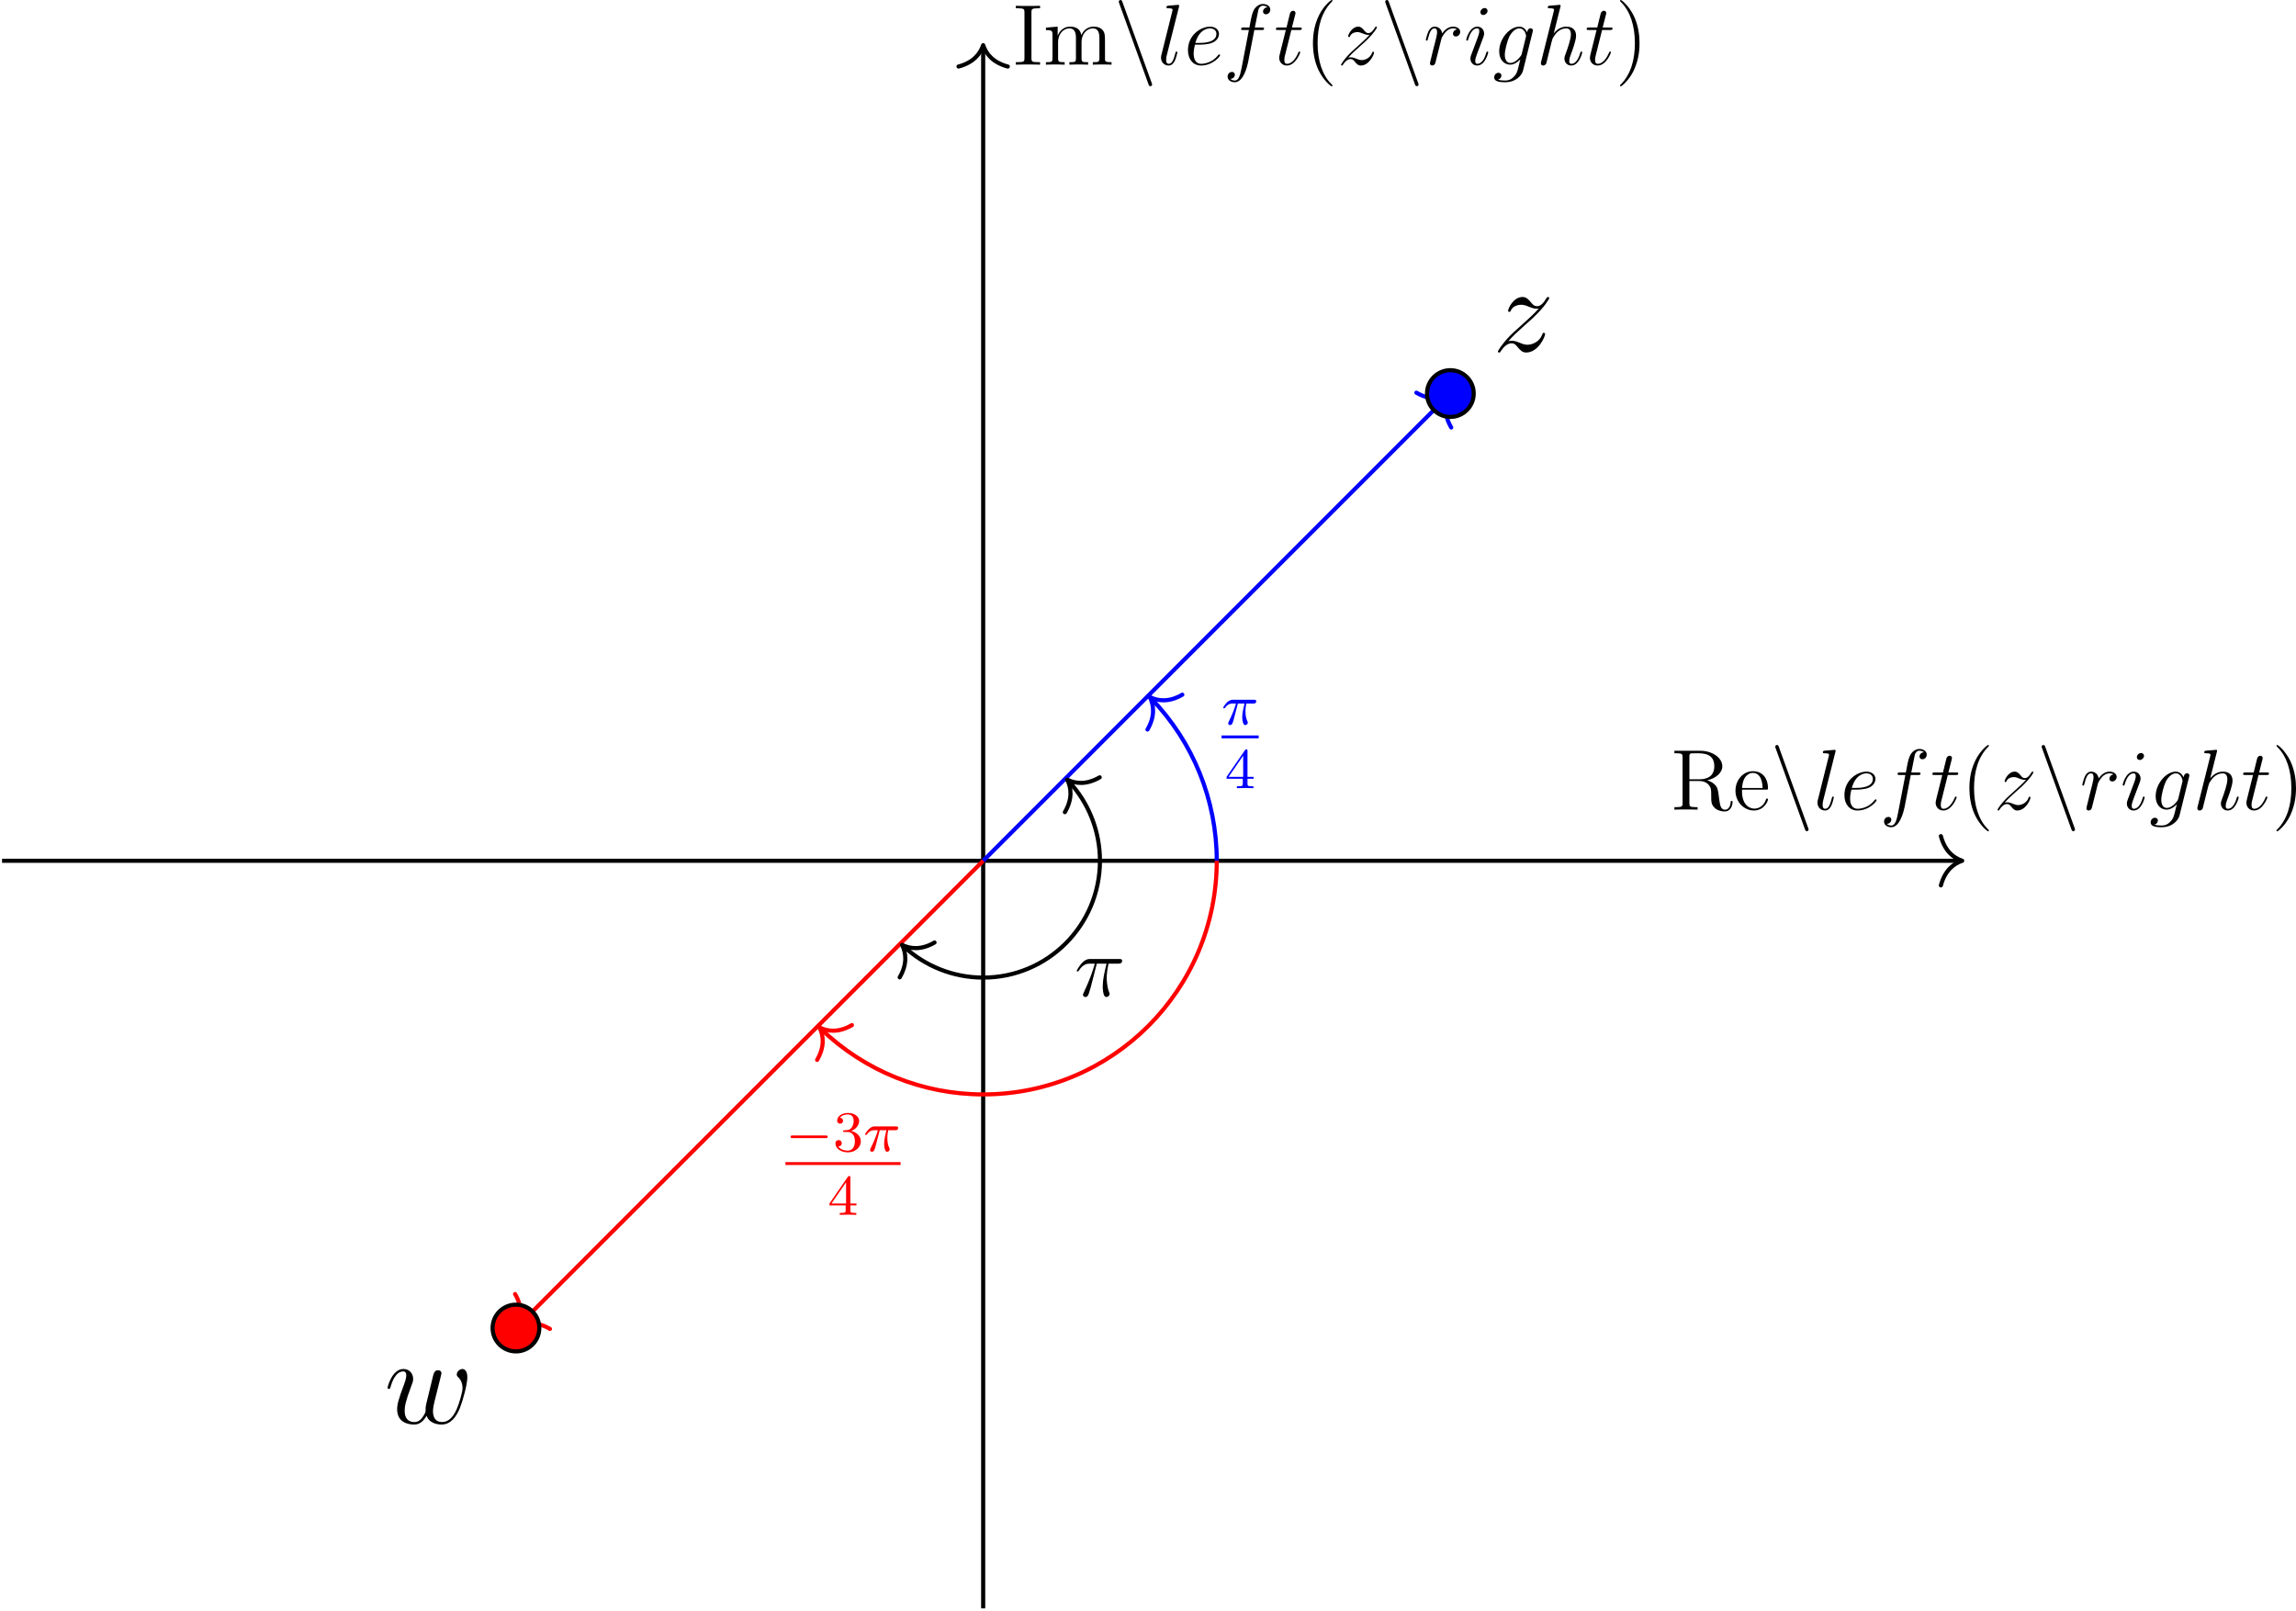
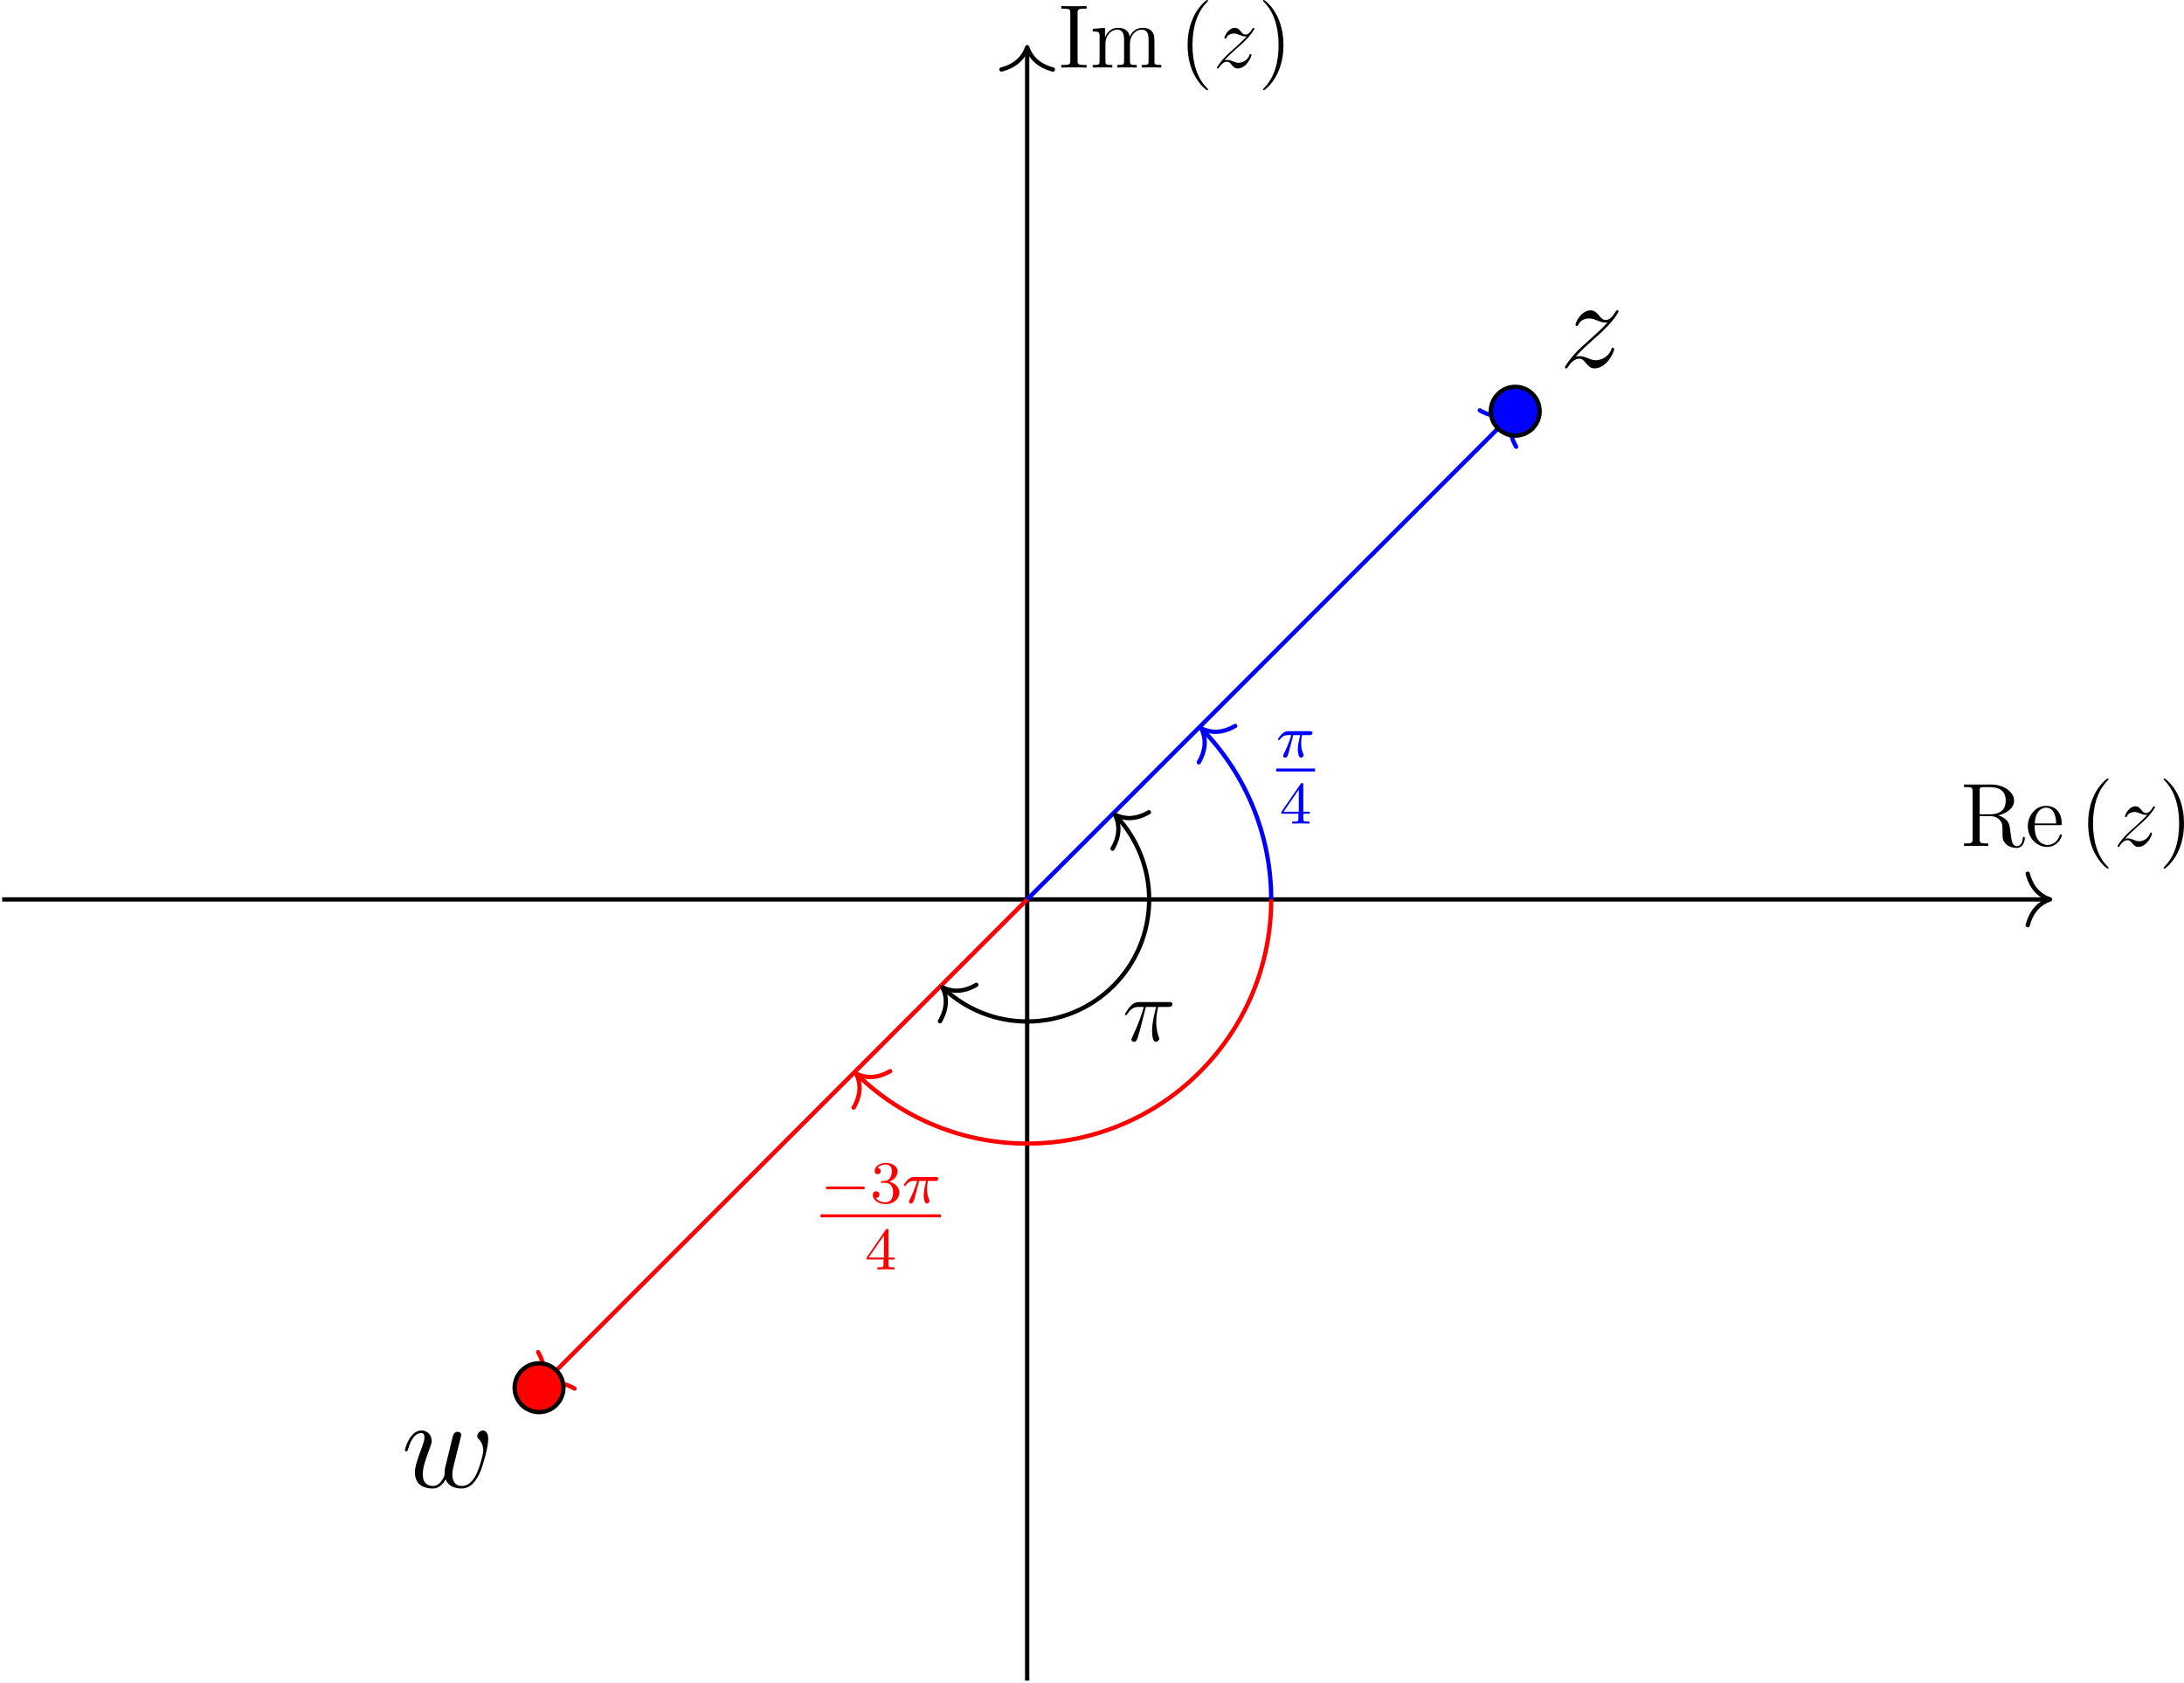
- <svg xmlns="http://www.w3.org/2000/svg" xmlns:xlink="http://www.w3.org/1999/xlink" version="1.1" width="312.048pt" height="218.855pt" viewBox="-0 117.544 312.048 218.855">
+ <svg xmlns="http://www.w3.org/2000/svg" xmlns:xlink="http://www.w3.org/1999/xlink" version="1.1" width="284.116pt" height="218.853pt" viewBox="5.042 561.778 284.116 218.853">
  <defs>
-     <path id="g11-0" d="M5.866-1.993C5.866-2.176 5.691-2.176 5.579-2.176H.996C.885-2.176 .709-2.176 .709-1.993S.885-1.809 .996-1.809H5.579C5.691-1.809 5.866-1.809 5.866-1.993Z" />
-     <path id="g17-51" d="M3.873-1.363C3.873-2.024 3.347-2.63 2.534-2.805C3.164-3.029 3.634-3.571 3.634-4.208S2.917-5.3 2.088-5.3C1.235-5.3 .59-4.838 .59-4.232C.59-3.937 .789-3.81 .996-3.81C1.243-3.81 1.403-3.985 1.403-4.216C1.403-4.511 1.148-4.623 .972-4.631C1.307-5.069 1.921-5.093 2.064-5.093C2.271-5.093 2.877-5.029 2.877-4.208C2.877-3.65 2.646-3.316 2.534-3.188C2.295-2.941 2.112-2.925 1.626-2.893C1.474-2.885 1.411-2.877 1.411-2.774C1.411-2.662 1.482-2.662 1.618-2.662H2.016C2.646-2.662 3.045-2.2 3.045-1.363C3.045-.367 2.479-.072 2.056-.072C1.618-.072 1.02-.231 .741-.654C1.028-.654 1.227-.837 1.227-1.1C1.227-1.355 1.044-1.538 .789-1.538C.574-1.538 .351-1.403 .351-1.084C.351-.327 1.164 .167 2.072 .167C3.132 .167 3.873-.566 3.873-1.363Z" />
-     <path id="g17-52" d="M3.985-1.307V-1.57H3.14V-5.157C3.14-5.316 3.14-5.38 2.973-5.38C2.869-5.38 2.861-5.372 2.782-5.26L.239-1.57V-1.307H2.487V-.646C2.487-.351 2.463-.263 1.849-.263H1.666V0L2.813-.024L3.961 0V-.263H3.778C3.164-.263 3.14-.351 3.14-.646V-1.307H3.985ZM2.542-1.57H.518L2.542-4.511V-1.57Z" />
-     <path id="g14-25" d="M4.814-3.212C4.814-3.435 4.615-3.435 4.479-3.435H1.602C1.435-3.435 1.132-3.435 .741-3.053C.454-2.766 .231-2.399 .231-2.343C.231-2.271 .287-2.248 .351-2.248C.43-2.248 .446-2.271 .494-2.335C.885-2.909 1.355-2.909 1.538-2.909H2C1.769-2.064 1.347-1.1 1.052-.518C.996-.399 .917-.239 .917-.167C.917 0 1.052 .08 1.18 .08C1.482 .08 1.562-.223 1.73-.877L2.264-2.909H3.18C3.013-2.184 2.869-1.594 2.869-1.004C2.869-.948 2.869-.606 2.957-.319C3.061 .016 3.14 .08 3.284 .08C3.459 .08 3.642-.072 3.642-.263C3.642-.319 3.634-.335 3.602-.406C3.435-.773 3.316-1.156 3.316-1.809C3.316-1.993 3.316-2.327 3.435-2.909H4.4C4.527-2.909 4.615-2.909 4.694-2.973C4.79-3.061 4.814-3.164 4.814-3.212Z" />
-     <path id="g15-25" d="M6.611-4.89C6.611-5.153 6.384-5.153 6.169-5.153H2.236C1.961-5.153 1.554-5.153 1.004-4.567C.693-4.22 .311-3.587 .311-3.515S.371-3.419 .442-3.419C.526-3.419 .538-3.455 .598-3.527C1.219-4.507 1.841-4.507 2.14-4.507H2.821C2.558-3.61 2.26-2.57 1.279-.478C1.184-.287 1.184-.263 1.184-.191C1.184 .06 1.399 .12 1.506 .12C1.853 .12 1.949-.191 2.092-.693C2.283-1.303 2.283-1.327 2.403-1.805L3.096-4.507H4.447C4.125-3.168 3.921-2.295 3.921-1.339C3.921-1.172 3.921 .12 4.411 .12C4.663 .12 4.878-.108 4.878-.311C4.878-.371 4.878-.395 4.794-.574C4.471-1.399 4.471-2.427 4.471-2.511C4.471-2.582 4.471-3.431 4.722-4.507H6.061C6.217-4.507 6.611-4.507 6.611-4.89Z" />
-     <path id="g15-101" d="M4.997-1.303C4.997-1.375 4.926-1.435 4.878-1.435C4.842-1.435 4.83-1.423 4.722-1.315C3.957-.299 2.821-.12 2.367-.12C1.686-.12 1.327-.658 1.327-1.542C1.327-1.71 1.327-2.008 1.506-2.774H2.14C2.463-2.774 3.276-2.798 3.85-3.013C4.758-3.359 4.842-4.053 4.842-4.268C4.842-4.794 4.388-5.272 3.599-5.272C2.343-5.272 .538-4.136 .538-2.008C.538-.753 1.255 .12 2.343 .12C3.969 .12 4.997-1.148 4.997-1.303ZM4.483-4.268C4.483-3.013 2.57-3.013 2.068-3.013H1.566C2.08-4.854 3.216-5.033 3.599-5.033C4.125-5.033 4.483-4.722 4.483-4.268Z" />
-     <path id="g15-102" d="M6.528-7.639C6.528-8.141 6.025-8.416 5.499-8.416C4.985-8.416 4.483-8.034 4.244-7.568C4.029-7.149 3.909-6.719 3.634-5.153H2.833C2.606-5.153 2.487-5.153 2.487-4.937C2.487-4.806 2.558-4.806 2.798-4.806H3.563L2.582 .287C2.379 1.327 2.2 2.2 1.602 2.2C1.566 2.2 1.219 2.2 1.004 1.973C1.614 1.925 1.614 1.387 1.614 1.387C1.614 1.148 1.435 1.004 1.207 1.004C.968 1.004 .61 1.207 .61 1.662C.61 2.176 1.136 2.439 1.602 2.439C2.821 2.439 3.324 .251 3.455-.347L4.316-4.806H5.332C5.571-4.806 5.667-4.806 5.667-5.033C5.667-5.153 5.571-5.153 5.356-5.153H4.388L4.878-7.615C4.949-7.902 5.2-8.177 5.511-8.177C5.762-8.177 6.013-8.07 6.133-7.962C5.667-7.914 5.523-7.568 5.523-7.364C5.523-7.125 5.703-6.982 5.93-6.982C6.169-6.982 6.528-7.185 6.528-7.639Z" />
-     <path id="g15-103" d="M4.041-1.518C3.993-1.327 3.969-1.279 3.814-1.1C3.324-.466 2.821-.239 2.451-.239C2.056-.239 1.686-.55 1.686-1.375C1.686-2.008 2.044-3.347 2.307-3.885C2.654-4.555 3.192-5.033 3.694-5.033C4.483-5.033 4.639-4.053 4.639-3.981L4.603-3.814L4.041-1.518ZM4.22 .801L5.547-4.555C5.583-4.698 5.583-4.746 5.583-4.746C5.583-4.914 5.452-5.045 5.272-5.045C4.985-5.045 4.818-4.806 4.782-4.483C4.627-4.83 4.292-5.272 3.694-5.272C2.391-5.272 .909-3.634 .909-1.853C.909-.61 1.662 0 2.427 0C3.061 0 3.622-.502 3.838-.741C3.634 .06 3.634 .084 3.575 .335C3.407 .992 3.335 1.291 2.905 1.71C2.415 2.2 1.961 2.2 1.698 2.2C1.339 2.2 1.04 2.176 .741 2.08C1.124 1.973 1.219 1.638 1.219 1.506C1.219 1.315 1.076 1.124 .813 1.124C.526 1.124 .215 1.363 .215 1.757C.215 2.248 .705 2.439 1.722 2.439C3.264 2.439 4.065 1.447 4.22 .801Z" />
-     <path id="g15-104" d="M6.396-1.71C6.396-1.769 6.348-1.817 6.276-1.817C6.169-1.817 6.157-1.781 6.097-1.578C5.822-.622 5.38-.12 4.902-.12C4.782-.12 4.591-.132 4.591-.514C4.591-.825 4.734-1.207 4.782-1.339C4.997-1.913 5.535-3.324 5.535-4.017C5.535-4.734 5.117-5.272 4.208-5.272C3.527-5.272 2.929-4.949 2.439-4.328L3.359-7.998C3.371-8.046 3.395-8.118 3.395-8.177C3.395-8.297 3.252-8.297 3.252-8.297S2.654-8.249 2.594-8.237C2.391-8.225 2.212-8.201 1.997-8.189C1.698-8.165 1.614-8.153 1.614-7.938C1.614-7.819 1.71-7.819 1.877-7.819C2.463-7.819 2.475-7.711 2.475-7.592C2.475-7.52 2.451-7.424 2.439-7.388L.705-.466C.658-.287 .658-.263 .658-.191C.658 .072 .861 .12 .98 .12C1.184 .12 1.339-.036 1.399-.167L1.937-2.331C1.997-2.594 2.068-2.845 2.128-3.108C2.26-3.61 2.26-3.622 2.487-3.969S3.252-5.033 4.172-5.033C4.651-5.033 4.818-4.674 4.818-4.196C4.818-3.527 4.352-2.224 4.089-1.506C3.981-1.219 3.921-1.064 3.921-.849C3.921-.311 4.292 .12 4.866 .12C5.978 .12 6.396-1.638 6.396-1.71Z" />
-     <path id="g15-105" d="M3.383-1.71C3.383-1.769 3.335-1.817 3.264-1.817C3.156-1.817 3.144-1.781 3.084-1.578C2.774-.49 2.283-.12 1.889-.12C1.745-.12 1.578-.155 1.578-.514C1.578-.837 1.722-1.196 1.853-1.554L2.69-3.778C2.726-3.873 2.809-4.089 2.809-4.316C2.809-4.818 2.451-5.272 1.865-5.272C.765-5.272 .323-3.539 .323-3.443C.323-3.395 .371-3.335 .454-3.335C.562-3.335 .574-3.383 .622-3.551C.909-4.555 1.363-5.033 1.829-5.033C1.937-5.033 2.14-5.021 2.14-4.639C2.14-4.328 1.985-3.933 1.889-3.67C1.459-2.558 1.459-2.534 1.052-1.447C.98-1.255 .909-1.064 .909-.849C.909-.311 1.279 .12 1.853 .12C2.953 .12 3.383-1.626 3.383-1.71ZM3.288-7.46C3.288-7.639 3.144-7.855 2.881-7.855C2.606-7.855 2.295-7.592 2.295-7.281C2.295-6.982 2.546-6.886 2.69-6.886C3.013-6.886 3.288-7.197 3.288-7.46Z" />
-     <path id="g15-108" d="M2.821-1.71C2.821-1.769 2.774-1.817 2.702-1.817C2.594-1.817 2.582-1.757 2.534-1.578C2.319-.753 2.104-.12 1.626-.12C1.267-.12 1.267-.502 1.267-.669C1.267-.717 1.267-.968 1.351-1.303L3.037-7.998C3.049-8.046 3.072-8.118 3.072-8.177C3.072-8.297 2.929-8.297 2.929-8.297L2.271-8.237C2.068-8.225 1.889-8.201 1.674-8.189C1.387-8.165 1.303-8.153 1.303-7.938C1.303-7.819 1.423-7.819 1.542-7.819C2.152-7.819 2.152-7.711 2.152-7.592C2.152-7.544 2.152-7.52 2.092-7.305L.61-1.375C.574-1.243 .55-1.148 .55-.956C.55-.359 .992 .12 1.602 .12C1.997 .12 2.26-.143 2.451-.514C2.654-.909 2.821-1.662 2.821-1.71Z" />
-     <path id="g15-114" d="M5.093-4.555C5.093-4.937 4.722-5.272 4.125-5.272C3.646-5.272 3.096-5.057 2.594-4.328C2.511-4.961 2.032-5.272 1.554-5.272C1.088-5.272 .849-4.914 .705-4.651C.502-4.22 .323-3.503 .323-3.443C.323-3.395 .371-3.335 .454-3.335C.55-3.335 .562-3.347 .634-3.622C.813-4.34 1.04-5.033 1.518-5.033C1.805-5.033 1.889-4.83 1.889-4.483C1.889-4.22 1.769-3.754 1.686-3.383L1.351-2.092L1.112-1.112C1.028-.801 .897-.239 .897-.179C.897-.012 1.028 .12 1.207 .12C1.339 .12 1.566 .036 1.638-.203C1.674-.299 2.116-2.104 2.188-2.379C2.248-2.642 2.319-2.893 2.379-3.156L2.511-3.67C2.546-3.778 2.869-4.364 3.168-4.627C3.312-4.758 3.622-5.033 4.113-5.033C4.304-5.033 4.495-4.997 4.651-4.89C4.28-4.818 4.089-4.555 4.089-4.292C4.089-4.005 4.316-3.909 4.483-3.909C4.818-3.909 5.093-4.196 5.093-4.555Z" />
-     <path id="g15-116" d="M3.634-1.71C3.634-1.781 3.587-1.817 3.515-1.817C3.515-1.817 3.443-1.817 3.419-1.769C3.419-1.769 3.395-1.745 3.312-1.554C3.061-.956 2.511-.12 1.817-.12C1.459-.12 1.435-.418 1.435-.681C1.435-.681 1.435-.921 1.47-1.064L2.403-4.806H3.503C3.73-4.806 3.85-4.806 3.85-5.021C3.85-5.153 3.778-5.153 3.539-5.153H2.487L2.929-6.898C2.977-7.066 2.977-7.089 2.977-7.173C2.977-7.364 2.821-7.472 2.666-7.472C2.57-7.472 2.295-7.436 2.2-7.054L1.733-5.153H.61C.371-5.153 .263-5.153 .263-4.926C.263-4.806 .347-4.806 .574-4.806H1.638L.849-1.65C.753-1.231 .717-1.112 .717-.956C.717-.395 1.112 .12 1.781 .12C2.989 .12 3.634-1.626 3.634-1.71Z" />
-     <path id="g15-119" d="M7.352-1.494C7.627-2.188 8.07-3.766 8.07-4.471C8.07-5.2 7.699-5.272 7.592-5.272C7.305-5.272 7.042-4.985 7.042-4.746C7.042-4.603 7.125-4.519 7.185-4.471C7.293-4.364 7.603-4.041 7.603-3.419C7.603-3.013 7.269-1.889 7.018-1.327C6.683-.598 6.241-.12 5.619-.12C4.949-.12 4.734-.622 4.734-1.172C4.734-1.518 4.842-1.937 4.89-2.14L5.392-4.148C5.452-4.388 5.559-4.806 5.559-4.854C5.559-5.033 5.416-5.153 5.236-5.153C4.89-5.153 4.806-4.854 4.734-4.567L4.065-1.817C4.017-1.614 4.017-1.482 4.017-1.219C4.017-.933 3.634-.478 3.622-.454C3.491-.323 3.3-.12 2.929-.12C1.985-.12 1.985-1.016 1.985-1.219C1.985-1.602 2.068-2.128 2.606-3.551C2.75-3.921 2.809-4.077 2.809-4.316C2.809-4.818 2.451-5.272 1.865-5.272C.765-5.272 .323-3.539 .323-3.443C.323-3.395 .371-3.335 .454-3.335C.562-3.335 .574-3.383 .622-3.551C.921-4.603 1.387-5.033 1.829-5.033C1.949-5.033 2.14-5.021 2.14-4.639C2.14-4.579 2.14-4.328 1.937-3.802C1.375-2.307 1.255-1.817 1.255-1.363C1.255-.108 2.283 .12 2.893 .12C3.096 .12 3.634 .12 4.113-.729C4.376-.012 5.117 .12 5.571 .12C6.48 .12 7.018-.669 7.352-1.494Z" />
-     <path id="g15-122" d="M5.093-1.674C5.093-1.722 5.081-1.793 4.961-1.793C4.866-1.793 4.854-1.745 4.818-1.626C4.555-.921 3.85-.634 3.383-.634C3.132-.634 2.893-.717 2.642-.825C2.164-1.016 2.032-1.016 1.877-1.016C1.757-1.016 1.626-1.016 1.518-.968C2.032-1.554 2.451-1.925 3.049-2.463C3.766-3.084 4.077-3.383 4.244-3.563C5.081-4.388 5.499-5.081 5.499-5.177S5.38-5.272 5.38-5.272C5.296-5.272 5.272-5.224 5.212-5.141C4.914-4.627 4.627-4.376 4.316-4.376C4.065-4.376 3.933-4.483 3.706-4.77C3.455-5.069 3.252-5.272 2.905-5.272C2.032-5.272 1.506-4.184 1.506-3.933C1.506-3.897 1.518-3.826 1.626-3.826C1.722-3.826 1.733-3.873 1.769-3.957C1.973-4.435 2.546-4.519 2.774-4.519C3.025-4.519 3.264-4.435 3.515-4.328C3.969-4.136 4.16-4.136 4.28-4.136C4.364-4.136 4.411-4.136 4.471-4.148C4.077-3.682 3.431-3.108 2.893-2.618C2.128-1.949 1.925-1.733 1.686-1.506C.956-.765 .514-.06 .514 .024C.514 .096 .574 .12 .646 .12S.729 .108 .813-.036C1.004-.335 1.387-.777 1.829-.777C2.08-.777 2.2-.693 2.439-.395C2.666-.132 2.869 .12 3.252 .12C4.423 .12 5.093-1.399 5.093-1.674Z" />
-     <path id="g12-110" d="M5.296 2.75C5.296 2.75 5.296 2.69 5.236 2.534L1.172-8.703C1.124-8.835 1.076-8.966 .909-8.966C.777-8.966 .669-8.859 .669-8.727C.669-8.727 .669-8.667 .729-8.512L4.794 2.726C4.842 2.857 4.89 2.989 5.057 2.989C5.189 2.989 5.296 2.881 5.296 2.75Z" />
-     <path id="g18-40" d="M3.885 2.905C3.885 2.869 3.885 2.845 3.682 2.642C2.487 1.435 1.817-.538 1.817-2.977C1.817-5.296 2.379-7.293 3.766-8.703C3.885-8.811 3.885-8.835 3.885-8.871C3.885-8.942 3.826-8.966 3.778-8.966C3.622-8.966 2.642-8.106 2.056-6.934C1.447-5.727 1.172-4.447 1.172-2.977C1.172-1.913 1.339-.49 1.961 .789C2.666 2.224 3.646 3.001 3.778 3.001C3.826 3.001 3.885 2.977 3.885 2.905Z" />
-     <path id="g18-41" d="M3.371-2.977C3.371-3.885 3.252-5.368 2.582-6.755C1.877-8.189 .897-8.966 .765-8.966C.717-8.966 .658-8.942 .658-8.871C.658-8.835 .658-8.811 .861-8.608C2.056-7.4 2.726-5.428 2.726-2.989C2.726-.669 2.164 1.327 .777 2.738C.658 2.845 .658 2.869 .658 2.905C.658 2.977 .717 3.001 .765 3.001C.921 3.001 1.901 2.14 2.487 .968C3.096-.251 3.371-1.542 3.371-2.977Z" />
-     <path id="g18-73" d="M3.79 0V-.347H3.527C2.63-.347 2.594-.466 2.594-.909V-7.257C2.594-7.699 2.63-7.819 3.527-7.819H3.79V-8.165C3.503-8.141 2.475-8.141 2.116-8.141S.717-8.141 .43-8.165V-7.819H.693C1.59-7.819 1.626-7.699 1.626-7.257V-.909C1.626-.466 1.59-.347 .693-.347H.43V0C.717-.024 1.745-.024 2.104-.024S3.503-.024 3.79 0Z" />
-     <path id="g18-82" d="M8.572-1.04C8.572-1.112 8.572-1.219 8.44-1.219C8.321-1.219 8.321-1.148 8.309-1.028C8.249-.311 7.902 .012 7.52 .012C6.97 .012 6.85-.55 6.755-1.184L6.635-2.08C6.551-2.678 6.504-3.061 6.145-3.431C6.013-3.563 5.703-3.885 5.045-4.065C6.229-4.34 7.149-5.093 7.149-6.013C7.149-7.173 5.798-8.165 4.077-8.165H.502V-7.819H.741C1.602-7.819 1.638-7.699 1.638-7.257V-.909C1.638-.466 1.602-.347 .741-.347H.502V0C.777-.024 1.757-.024 2.104-.024S3.443-.024 3.718 0V-.347H3.479C2.618-.347 2.582-.466 2.582-.909V-3.969H3.969C4.435-3.969 4.878-3.838 5.2-3.503C5.607-3.049 5.607-2.798 5.607-1.973C5.607-1.028 5.607-.717 6.133-.203C6.312-.024 6.814 .251 7.484 .251C8.416 .251 8.572-.789 8.572-1.04ZM6.037-6.013C6.037-4.973 5.475-4.208 3.921-4.208H2.582V-7.34C2.582-7.615 2.582-7.759 2.833-7.807C2.941-7.819 3.3-7.819 3.539-7.819C4.507-7.819 6.037-7.819 6.037-6.013Z" />
-     <path id="g18-101" d="M4.866-1.423C4.866-1.494 4.806-1.542 4.734-1.542C4.639-1.542 4.615-1.482 4.591-1.423C4.28-.418 3.479-.143 2.977-.143S1.267-.478 1.267-2.546V-2.774H4.579C4.842-2.774 4.866-2.774 4.866-3.001C4.866-4.208 4.22-5.332 2.774-5.332C1.411-5.332 .359-4.101 .359-2.618C.359-1.04 1.578 .12 2.905 .12C4.328 .12 4.866-1.172 4.866-1.423ZM4.125-3.001H1.279C1.375-4.878 2.427-5.093 2.762-5.093C4.041-5.093 4.113-3.407 4.125-3.001Z" />
-     <path id="g18-109" d="M9.48 0V-.347C8.883-.347 8.584-.347 8.572-.705V-2.905C8.572-4.017 8.572-4.352 8.297-4.734C7.95-5.2 7.388-5.272 6.982-5.272C5.99-5.272 5.487-4.555 5.296-4.089C5.129-5.009 4.483-5.272 3.73-5.272C2.57-5.272 2.116-4.28 2.02-4.041H2.008V-5.272L.383-5.141V-4.794C1.196-4.794 1.291-4.71 1.291-4.125V-.885C1.291-.347 1.16-.347 .383-.347V0C.693-.024 1.339-.024 1.674-.024C2.02-.024 2.666-.024 2.977 0V-.347C2.212-.347 2.068-.347 2.068-.885V-3.108C2.068-4.364 2.893-5.033 3.634-5.033S4.543-4.423 4.543-3.694V-.885C4.543-.347 4.411-.347 3.634-.347V0C3.945-.024 4.591-.024 4.926-.024C5.272-.024 5.918-.024 6.229 0V-.347C5.464-.347 5.32-.347 5.32-.885V-3.108C5.32-4.364 6.145-5.033 6.886-5.033S7.795-4.423 7.795-3.694V-.885C7.795-.347 7.663-.347 6.886-.347V0C7.197-.024 7.843-.024 8.177-.024C8.524-.024 9.17-.024 9.48 0Z" />
+     <path id="g26-0" d="M5.866-1.993C5.866-2.176 5.691-2.176 5.579-2.176H.996C.885-2.176 .709-2.176 .709-1.993S.885-1.809 .996-1.809H5.579C5.691-1.809 5.866-1.809 5.866-1.993Z" />
+     <path id="g32-51" d="M3.873-1.363C3.873-2.024 3.347-2.63 2.534-2.805C3.164-3.029 3.634-3.571 3.634-4.208S2.917-5.3 2.088-5.3C1.235-5.3 .59-4.838 .59-4.232C.59-3.937 .789-3.81 .996-3.81C1.243-3.81 1.403-3.985 1.403-4.216C1.403-4.511 1.148-4.623 .972-4.631C1.307-5.069 1.921-5.093 2.064-5.093C2.271-5.093 2.877-5.029 2.877-4.208C2.877-3.65 2.646-3.316 2.534-3.188C2.295-2.941 2.112-2.925 1.626-2.893C1.474-2.885 1.411-2.877 1.411-2.774C1.411-2.662 1.482-2.662 1.618-2.662H2.016C2.646-2.662 3.045-2.2 3.045-1.363C3.045-.367 2.479-.072 2.056-.072C1.618-.072 1.02-.231 .741-.654C1.028-.654 1.227-.837 1.227-1.1C1.227-1.355 1.044-1.538 .789-1.538C.574-1.538 .351-1.403 .351-1.084C.351-.327 1.164 .167 2.072 .167C3.132 .167 3.873-.566 3.873-1.363Z" />
+     <path id="g32-52" d="M3.985-1.307V-1.57H3.14V-5.157C3.14-5.316 3.14-5.38 2.973-5.38C2.869-5.38 2.861-5.372 2.782-5.26L.239-1.57V-1.307H2.487V-.646C2.487-.351 2.463-.263 1.849-.263H1.666V0L2.813-.024L3.961 0V-.263H3.778C3.164-.263 3.14-.351 3.14-.646V-1.307H3.985ZM2.542-1.57H.518L2.542-4.511V-1.57Z" />
+     <path id="g29-25" d="M4.814-3.212C4.814-3.435 4.615-3.435 4.479-3.435H1.602C1.435-3.435 1.132-3.435 .741-3.053C.454-2.766 .231-2.399 .231-2.343C.231-2.271 .287-2.248 .351-2.248C.43-2.248 .446-2.271 .494-2.335C.885-2.909 1.355-2.909 1.538-2.909H2C1.769-2.064 1.347-1.1 1.052-.518C.996-.399 .917-.239 .917-.167C.917 0 1.052 .08 1.18 .08C1.482 .08 1.562-.223 1.73-.877L2.264-2.909H3.18C3.013-2.184 2.869-1.594 2.869-1.004C2.869-.948 2.869-.606 2.957-.319C3.061 .016 3.14 .08 3.284 .08C3.459 .08 3.642-.072 3.642-.263C3.642-.319 3.634-.335 3.602-.406C3.435-.773 3.316-1.156 3.316-1.809C3.316-1.993 3.316-2.327 3.435-2.909H4.4C4.527-2.909 4.615-2.909 4.694-2.973C4.79-3.061 4.814-3.164 4.814-3.212Z" />
+     <path id="g30-25" d="M6.611-4.89C6.611-5.153 6.384-5.153 6.169-5.153H2.236C1.961-5.153 1.554-5.153 1.004-4.567C.693-4.22 .311-3.587 .311-3.515S.371-3.419 .442-3.419C.526-3.419 .538-3.455 .598-3.527C1.219-4.507 1.841-4.507 2.14-4.507H2.821C2.558-3.61 2.26-2.57 1.279-.478C1.184-.287 1.184-.263 1.184-.191C1.184 .06 1.399 .12 1.506 .12C1.853 .12 1.949-.191 2.092-.693C2.283-1.303 2.283-1.327 2.403-1.805L3.096-4.507H4.447C4.125-3.168 3.921-2.295 3.921-1.339C3.921-1.172 3.921 .12 4.411 .12C4.663 .12 4.878-.108 4.878-.311C4.878-.371 4.878-.395 4.794-.574C4.471-1.399 4.471-2.427 4.471-2.511C4.471-2.582 4.471-3.431 4.722-4.507H6.061C6.217-4.507 6.611-4.507 6.611-4.89Z" />
+     <path id="g30-119" d="M7.352-1.494C7.627-2.188 8.07-3.766 8.07-4.471C8.07-5.2 7.699-5.272 7.592-5.272C7.305-5.272 7.042-4.985 7.042-4.746C7.042-4.603 7.125-4.519 7.185-4.471C7.293-4.364 7.603-4.041 7.603-3.419C7.603-3.013 7.269-1.889 7.018-1.327C6.683-.598 6.241-.12 5.619-.12C4.949-.12 4.734-.622 4.734-1.172C4.734-1.518 4.842-1.937 4.89-2.14L5.392-4.148C5.452-4.388 5.559-4.806 5.559-4.854C5.559-5.033 5.416-5.153 5.236-5.153C4.89-5.153 4.806-4.854 4.734-4.567L4.065-1.817C4.017-1.614 4.017-1.482 4.017-1.219C4.017-.933 3.634-.478 3.622-.454C3.491-.323 3.3-.12 2.929-.12C1.985-.12 1.985-1.016 1.985-1.219C1.985-1.602 2.068-2.128 2.606-3.551C2.75-3.921 2.809-4.077 2.809-4.316C2.809-4.818 2.451-5.272 1.865-5.272C.765-5.272 .323-3.539 .323-3.443C.323-3.395 .371-3.335 .454-3.335C.562-3.335 .574-3.383 .622-3.551C.921-4.603 1.387-5.033 1.829-5.033C1.949-5.033 2.14-5.021 2.14-4.639C2.14-4.579 2.14-4.328 1.937-3.802C1.375-2.307 1.255-1.817 1.255-1.363C1.255-.108 2.283 .12 2.893 .12C3.096 .12 3.634 .12 4.113-.729C4.376-.012 5.117 .12 5.571 .12C6.48 .12 7.018-.669 7.352-1.494Z" />
+     <path id="g30-122" d="M5.093-1.674C5.093-1.722 5.081-1.793 4.961-1.793C4.866-1.793 4.854-1.745 4.818-1.626C4.555-.921 3.85-.634 3.383-.634C3.132-.634 2.893-.717 2.642-.825C2.164-1.016 2.032-1.016 1.877-1.016C1.757-1.016 1.626-1.016 1.518-.968C2.032-1.554 2.451-1.925 3.049-2.463C3.766-3.084 4.077-3.383 4.244-3.563C5.081-4.388 5.499-5.081 5.499-5.177S5.38-5.272 5.38-5.272C5.296-5.272 5.272-5.224 5.212-5.141C4.914-4.627 4.627-4.376 4.316-4.376C4.065-4.376 3.933-4.483 3.706-4.77C3.455-5.069 3.252-5.272 2.905-5.272C2.032-5.272 1.506-4.184 1.506-3.933C1.506-3.897 1.518-3.826 1.626-3.826C1.722-3.826 1.733-3.873 1.769-3.957C1.973-4.435 2.546-4.519 2.774-4.519C3.025-4.519 3.264-4.435 3.515-4.328C3.969-4.136 4.16-4.136 4.28-4.136C4.364-4.136 4.411-4.136 4.471-4.148C4.077-3.682 3.431-3.108 2.893-2.618C2.128-1.949 1.925-1.733 1.686-1.506C.956-.765 .514-.06 .514 .024C.514 .096 .574 .12 .646 .12S.729 .108 .813-.036C1.004-.335 1.387-.777 1.829-.777C2.08-.777 2.2-.693 2.439-.395C2.666-.132 2.869 .12 3.252 .12C4.423 .12 5.093-1.399 5.093-1.674Z" />
+     <path id="g33-40" d="M3.885 2.905C3.885 2.869 3.885 2.845 3.682 2.642C2.487 1.435 1.817-.538 1.817-2.977C1.817-5.296 2.379-7.293 3.766-8.703C3.885-8.811 3.885-8.835 3.885-8.871C3.885-8.942 3.826-8.966 3.778-8.966C3.622-8.966 2.642-8.106 2.056-6.934C1.447-5.727 1.172-4.447 1.172-2.977C1.172-1.913 1.339-.49 1.961 .789C2.666 2.224 3.646 3.001 3.778 3.001C3.826 3.001 3.885 2.977 3.885 2.905Z" />
+     <path id="g33-41" d="M3.371-2.977C3.371-3.885 3.252-5.368 2.582-6.755C1.877-8.189 .897-8.966 .765-8.966C.717-8.966 .658-8.942 .658-8.871C.658-8.835 .658-8.811 .861-8.608C2.056-7.4 2.726-5.428 2.726-2.989C2.726-.669 2.164 1.327 .777 2.738C.658 2.845 .658 2.869 .658 2.905C.658 2.977 .717 3.001 .765 3.001C.921 3.001 1.901 2.14 2.487 .968C3.096-.251 3.371-1.542 3.371-2.977Z" />
+     <path id="g33-73" d="M3.79 0V-.347H3.527C2.63-.347 2.594-.466 2.594-.909V-7.257C2.594-7.699 2.63-7.819 3.527-7.819H3.79V-8.165C3.503-8.141 2.475-8.141 2.116-8.141S.717-8.141 .43-8.165V-7.819H.693C1.59-7.819 1.626-7.699 1.626-7.257V-.909C1.626-.466 1.59-.347 .693-.347H.43V0C.717-.024 1.745-.024 2.104-.024S3.503-.024 3.79 0Z" />
+     <path id="g33-82" d="M8.572-1.04C8.572-1.112 8.572-1.219 8.44-1.219C8.321-1.219 8.321-1.148 8.309-1.028C8.249-.311 7.902 .012 7.52 .012C6.97 .012 6.85-.55 6.755-1.184L6.635-2.08C6.551-2.678 6.504-3.061 6.145-3.431C6.013-3.563 5.703-3.885 5.045-4.065C6.229-4.34 7.149-5.093 7.149-6.013C7.149-7.173 5.798-8.165 4.077-8.165H.502V-7.819H.741C1.602-7.819 1.638-7.699 1.638-7.257V-.909C1.638-.466 1.602-.347 .741-.347H.502V0C.777-.024 1.757-.024 2.104-.024S3.443-.024 3.718 0V-.347H3.479C2.618-.347 2.582-.466 2.582-.909V-3.969H3.969C4.435-3.969 4.878-3.838 5.2-3.503C5.607-3.049 5.607-2.798 5.607-1.973C5.607-1.028 5.607-.717 6.133-.203C6.312-.024 6.814 .251 7.484 .251C8.416 .251 8.572-.789 8.572-1.04ZM6.037-6.013C6.037-4.973 5.475-4.208 3.921-4.208H2.582V-7.34C2.582-7.615 2.582-7.759 2.833-7.807C2.941-7.819 3.3-7.819 3.539-7.819C4.507-7.819 6.037-7.819 6.037-6.013Z" />
+     <path id="g33-101" d="M4.866-1.423C4.866-1.494 4.806-1.542 4.734-1.542C4.639-1.542 4.615-1.482 4.591-1.423C4.28-.418 3.479-.143 2.977-.143S1.267-.478 1.267-2.546V-2.774H4.579C4.842-2.774 4.866-2.774 4.866-3.001C4.866-4.208 4.22-5.332 2.774-5.332C1.411-5.332 .359-4.101 .359-2.618C.359-1.04 1.578 .12 2.905 .12C4.328 .12 4.866-1.172 4.866-1.423ZM4.125-3.001H1.279C1.375-4.878 2.427-5.093 2.762-5.093C4.041-5.093 4.113-3.407 4.125-3.001Z" />
+     <path id="g33-109" d="M9.48 0V-.347C8.883-.347 8.584-.347 8.572-.705V-2.905C8.572-4.017 8.572-4.352 8.297-4.734C7.95-5.2 7.388-5.272 6.982-5.272C5.99-5.272 5.487-4.555 5.296-4.089C5.129-5.009 4.483-5.272 3.73-5.272C2.57-5.272 2.116-4.28 2.02-4.041H2.008V-5.272L.383-5.141V-4.794C1.196-4.794 1.291-4.71 1.291-4.125V-.885C1.291-.347 1.16-.347 .383-.347V0C.693-.024 1.339-.024 1.674-.024C2.02-.024 2.666-.024 2.977 0V-.347C2.212-.347 2.068-.347 2.068-.885V-3.108C2.068-4.364 2.893-5.033 3.634-5.033S4.543-4.423 4.543-3.694V-.885C4.543-.347 4.411-.347 3.634-.347V0C3.945-.024 4.591-.024 4.926-.024C5.272-.024 5.918-.024 6.229 0V-.347C5.464-.347 5.32-.347 5.32-.885V-3.108C5.32-4.364 6.145-5.033 6.886-5.033S7.795-4.423 7.795-3.694V-.885C7.795-.347 7.663-.347 6.886-.347V0C7.197-.024 7.843-.024 8.177-.024C8.524-.024 9.17-.024 9.48 0Z" />
  </defs>
  <g id="page1" transform="matrix(1.4 0 0 1.4 0 0)">
-     <path d="M.199 167.516H190.289" stroke="#000" fill="none" stroke-width=".399" />
-     <path d="M188.418 165.125C188.797 166.559 189.641 167.238 190.488 167.516C189.641 167.797 188.797 168.473 188.418 169.906" stroke="#000" fill="none" stroke-width=".399" stroke-linecap="round" stroke-linejoin="round" />
-     <g transform="matrix(.7 0 0 .7 95.38448 45.2918)">
-       <use x="95.444" y="167.516" xlink:href="#g18-82" />
-       <use x="104.058" y="167.516" xlink:href="#g18-101" />
-       <use x="109.261" y="167.516" xlink:href="#g12-110" />
-       <use x="115.238" y="167.516" xlink:href="#g15-108" />
-       <use x="118.988" y="167.516" xlink:href="#g15-101" />
-       <use x="124.414" y="167.516" xlink:href="#g15-102" />
-       <use x="131.46" y="167.516" xlink:href="#g15-116" />
-       <use x="135.687" y="167.516" xlink:href="#g18-40" />
-       <use x="140.239" y="167.516" xlink:href="#g15-122" />
-       <use x="146.21" y="167.516" xlink:href="#g12-110" />
-       <use x="152.188" y="167.516" xlink:href="#g15-114" />
-       <use x="157.788" y="167.516" xlink:href="#g15-105" />
-       <use x="161.782" y="167.516" xlink:href="#g15-103" />
-       <use x="167.816" y="167.516" xlink:href="#g15-104" />
-       <use x="174.554" y="167.516" xlink:href="#g15-116" />
-       <use x="178.782" y="167.516" xlink:href="#g18-41" />
+     <path d="M3.801 484.824H193.894" stroke="#000" fill="none" stroke-width=".399" />
+     <path d="M192.02 482.434C192.399 483.871 193.242 484.547 194.094 484.824C193.242 485.105 192.399 485.781 192.02 487.219" stroke="#000" fill="none" stroke-width=".399" stroke-linecap="round" stroke-linejoin="round" />
+     <g transform="matrix(.7 0 0 .7 116.4171 140.4848)">
+       <use x="99.046" y="484.826" xlink:href="#g33-82" />
+       <use x="107.66" y="484.826" xlink:href="#g33-101" />
+       <use x="114.855" y="484.826" xlink:href="#g33-40" />
+       <use x="119.408" y="484.826" xlink:href="#g30-122" />
+       <use x="125.378" y="484.826" xlink:href="#g33-41" />
    </g>
-     <path d="M95.445 240.086V88.543" stroke="#000" fill="none" stroke-width=".399" stroke-miterlimit="10" />
-     <path d="M93.051 90.418C94.488 90.039 95.164 89.195 95.445 88.344C95.723 89.195 96.398 90.039 97.836 90.418" stroke="#000" fill="none" stroke-width=".399" stroke-miterlimit="10" stroke-linecap="round" stroke-linejoin="round" />
-     <g transform="matrix(.7 0 0 .7 31.50368 -27.0244)">
-       <use x="95.444" y="167.516" xlink:href="#g18-73" />
-       <use x="99.667" y="167.516" xlink:href="#g18-109" />
-       <use x="109.479" y="167.516" xlink:href="#g12-110" />
-       <use x="115.457" y="167.516" xlink:href="#g15-108" />
-       <use x="119.207" y="167.516" xlink:href="#g15-101" />
-       <use x="124.632" y="167.516" xlink:href="#g15-102" />
-       <use x="131.679" y="167.516" xlink:href="#g15-116" />
-       <use x="135.906" y="167.516" xlink:href="#g18-40" />
-       <use x="140.458" y="167.516" xlink:href="#g15-122" />
-       <use x="146.429" y="167.516" xlink:href="#g12-110" />
-       <use x="152.406" y="167.516" xlink:href="#g15-114" />
-       <use x="158.007" y="167.516" xlink:href="#g15-105" />
-       <use x="162" y="167.516" xlink:href="#g15-103" />
-       <use x="168.034" y="167.516" xlink:href="#g15-104" />
-       <use x="174.773" y="167.516" xlink:href="#g15-116" />
-       <use x="179" y="167.516" xlink:href="#g18-41" />
+     <path d="M99.047 557.394V405.852" stroke="#000" fill="none" stroke-width=".399" stroke-miterlimit="10" />
+     <path d="M96.656 407.727C98.09 407.348 98.766 406.504 99.047 405.652C99.324 406.504 100.004 407.348 101.438 407.727" stroke="#000" fill="none" stroke-width=".399" stroke-miterlimit="10" stroke-linecap="round" stroke-linejoin="round" />
+     <g transform="matrix(.7 0 0 .7 32.58408 68.1688)">
+       <use x="99.046" y="484.826" xlink:href="#g33-73" />
+       <use x="103.269" y="484.826" xlink:href="#g33-109" />
+       <use x="115.074" y="484.826" xlink:href="#g33-40" />
+       <use x="119.626" y="484.826" xlink:href="#g30-122" />
+       <use x="125.597" y="484.826" xlink:href="#g33-41" />
    </g>
-     <path d="M95.445 167.516L140.516 122.441" stroke="#00f" fill="none" stroke-width=".399" stroke-miterlimit="10" />
-     <path d="M137.5 122.078C138.785 122.824 139.86 122.707 140.656 122.301C140.254 123.102 140.137 124.176 140.883 125.457" stroke="#00f" fill="none" stroke-width=".399" stroke-miterlimit="10" stroke-linecap="round" stroke-linejoin="round" />
-     <path d="M95.445 167.516L50.371 212.59" stroke="#f00" fill="none" stroke-width=".399" stroke-miterlimit="10" />
-     <path d="M53.387 212.957C52.102 212.207 51.027 212.328 50.23 212.73C50.633 211.933 50.75 210.855 50.004 209.574" stroke="#f00" fill="none" stroke-width=".399" stroke-miterlimit="10" stroke-linecap="round" stroke-linejoin="round" />
-     <path d="M118.121 167.516C118.121 161.637 115.836 155.988 111.758 151.766" stroke="#00f" fill="none" stroke-width=".399" stroke-miterlimit="10" />
-     <path d="M111.395 154.777C112.141 153.496 112.024 152.417 111.621 151.621C112.418 152.023 113.492 152.144 114.777 151.394" stroke="#00f" fill="none" stroke-width=".399" stroke-miterlimit="10" stroke-linecap="round" stroke-linejoin="round" />
-     <path d="M118.121 167.516C118.121 180.039 107.969 190.195 95.445 190.195C89.562 190.195 83.914 187.906 79.691 183.832" stroke="#f00" fill="none" stroke-width=".399" stroke-miterlimit="10" />
-     <path d="M79.324 186.847C80.07 185.566 79.953 184.492 79.551 183.691C80.348 184.097 81.422 184.215 82.703 183.468" stroke="#f00" fill="none" stroke-width=".399" stroke-miterlimit="10" stroke-linecap="round" stroke-linejoin="round" />
-     <path d="M106.781 167.516C106.781 173.777 101.707 178.856 95.445 178.856C92.57 178.856 89.809 177.762 87.715 175.812" stroke="#000" fill="none" stroke-width=".399" stroke-miterlimit="10" />
-     <path d="M87.34 178.832C88.09 177.547 87.969 176.473 87.566 175.676C88.363 176.079 89.441 176.196 90.723 175.45" stroke="#000" fill="none" stroke-width=".399" stroke-miterlimit="10" stroke-linecap="round" stroke-linejoin="round" />
-     <path d="M106.781 167.516C106.781 164.645 105.691 161.879 103.738 159.785" stroke="#000" fill="none" stroke-width=".399" stroke-miterlimit="10" />
-     <path d="M103.375 162.797C104.125 161.512 104.008 160.437 103.601 159.64C104.402 160.043 105.476 160.16 106.758 159.414" stroke="#000" fill="none" stroke-width=".399" stroke-miterlimit="10" stroke-linecap="round" stroke-linejoin="round" />
-     <path d="M143.066 122.16C143.066 120.91 142.051 119.894 140.797 119.894C139.547 119.894 138.531 120.91 138.531 122.16C138.531 123.414 139.547 124.43 140.797 124.43C142.051 124.43 143.066 123.414 143.066 122.16Z" fill="#00f" />
-     <path d="M143.066 122.16C143.066 120.91 142.051 119.894 140.797 119.894C139.547 119.894 138.531 120.91 138.531 122.16C138.531 123.414 139.547 124.43 140.797 124.43C142.051 124.43 143.066 123.414 143.066 122.16Z" stroke="#000" fill="none" stroke-width=".399" stroke-miterlimit="10" />
-     <g transform="matrix(1 0 0 1 49.4564 -49.456)">
-       <use x="95.444" y="167.516" xlink:href="#g15-122" />
+     <path d="M99.047 484.824L144.117 439.754" stroke="#00f" fill="none" stroke-width=".399" stroke-miterlimit="10" />
+     <path d="M141.106 439.387C142.387 440.133 143.461 440.016 144.262 439.613C143.856 440.41 143.739 441.485 144.485 442.77" stroke="#00f" fill="none" stroke-width=".399" stroke-miterlimit="10" stroke-linecap="round" stroke-linejoin="round" />
+     <path d="M99.047 484.824L53.973 529.898" stroke="#f00" fill="none" stroke-width=".399" stroke-miterlimit="10" />
+     <path d="M56.988 530.265C55.707 529.519 54.629 529.637 53.832 530.039C54.234 529.242 54.352 528.168 53.605 526.883" stroke="#f00" fill="none" stroke-width=".399" stroke-miterlimit="10" stroke-linecap="round" stroke-linejoin="round" />
+     <path d="M121.723 484.824C121.723 478.945 119.438 473.297 115.359 469.074" stroke="#00f" fill="none" stroke-width=".399" stroke-miterlimit="10" />
+     <path d="M114.996 472.085C115.742 470.804 115.625 469.73 115.223 468.929C116.02 469.335 117.098 469.453 118.379 468.707" stroke="#00f" fill="none" stroke-width=".399" stroke-miterlimit="10" stroke-linecap="round" stroke-linejoin="round" />
+     <path d="M121.723 484.824C121.723 497.352 111.57 507.504 99.047 507.504C93.164 507.504 87.519 505.219 83.293 501.141" stroke="#f00" fill="none" stroke-width=".399" stroke-miterlimit="10" />
+     <path d="M82.926 504.16C83.672 502.875 83.555 501.8 83.152 501.004C83.949 501.406 85.023 501.523 86.309 500.777" stroke="#f00" fill="none" stroke-width=".399" stroke-miterlimit="10" stroke-linecap="round" stroke-linejoin="round" />
+     <path d="M110.383 484.824C110.383 491.09 105.309 496.164 99.047 496.164C96.172 496.164 93.41 495.074 91.316 493.121" stroke="#000" fill="none" stroke-width=".399" stroke-miterlimit="10" />
+     <path d="M90.941 496.141C91.691 494.86 91.574 493.782 91.168 492.985C91.969 493.387 93.043 493.508 94.324 492.758" stroke="#000" fill="none" stroke-width=".399" stroke-miterlimit="10" stroke-linecap="round" stroke-linejoin="round" />
+     <path d="M110.383 484.824C110.383 481.953 109.293 479.191 107.34 477.094" stroke="#000" fill="none" stroke-width=".399" stroke-miterlimit="10" />
+     <path d="M106.98 480.105C107.726 478.824 107.609 477.746 107.203 476.949C108.004 477.351 109.078 477.469 110.359 476.722" stroke="#000" fill="none" stroke-width=".399" stroke-miterlimit="10" stroke-linecap="round" stroke-linejoin="round" />
+     <path d="M146.668 439.473C146.668 438.219 145.652 437.203 144.402 437.203C143.148 437.203 142.133 438.219 142.133 439.473C142.133 440.723 143.148 441.738 144.402 441.738C145.652 441.738 146.668 440.723 146.668 439.473Z" fill="#00f" />
+     <path d="M146.668 439.473C146.668 438.219 145.652 437.203 144.402 437.203C143.148 437.203 142.133 438.219 142.133 439.473C142.133 440.723 143.148 441.738 144.402 441.738C145.652 441.738 146.668 440.723 146.668 439.473Z" stroke="#000" fill="none" stroke-width=".399" stroke-miterlimit="10" />
+     <g transform="matrix(1 0 0 1 49.4554 -49.456)">
+       <use x="99.046" y="484.826" xlink:href="#g30-122" />
    </g>
-     <path d="M52.355 212.871C52.355 211.617 51.34 210.602 50.09 210.602C48.836 210.602 47.82 211.617 47.82 212.871S48.836 215.141 50.09 215.141C51.34 215.141 52.355 214.125 52.355 212.871Z" fill="#f00" />
-     <path d="M52.355 212.871C52.355 211.617 51.34 210.602 50.09 210.602C48.836 210.602 47.82 211.617 47.82 212.871S48.836 215.141 50.09 215.141C51.34 215.141 52.355 214.125 52.355 212.871Z" stroke="#000" fill="none" stroke-width=".399" stroke-miterlimit="10" />
+     <path d="M55.957 530.18C55.957 528.93 54.941 527.914 53.691 527.914C52.438 527.914 51.422 528.93 51.422 530.18C51.422 531.434 52.438 532.449 53.691 532.449C54.941 532.449 55.957 531.434 55.957 530.18Z" fill="#f00" />
+     <path d="M55.957 530.18C55.957 528.93 54.941 527.914 53.691 527.914C52.438 527.914 51.422 528.93 51.422 530.18C51.422 531.434 52.438 532.449 53.691 532.449C54.941 532.449 55.957 531.434 55.957 530.18Z" stroke="#000" fill="none" stroke-width=".399" stroke-miterlimit="10" />
    <g transform="matrix(1 0 0 1 -58.1455 54.603)">
-       <use x="95.444" y="167.516" xlink:href="#g15-119" />
+       <use x="99.046" y="484.826" xlink:href="#g30-119" />
    </g>
-     <g transform="matrix(.7 0 0 .7 37.49748 63.3948)">
-       <use x="95.444" y="167.516" xlink:href="#g15-25" />
+     <g transform="matrix(.7 0 0 .7 38.57808 158.5878)">
+       <use x="99.046" y="484.826" xlink:href="#g30-25" />
    </g>
-     <g fill="#00f" transform="matrix(.7 0 0 .7 50.93948 40.3218)">
-       <use x="96.639" y="162.809" xlink:href="#g14-25" />
+     <g fill="#00f" transform="matrix(.7 0 0 .7 52.02008 135.5148)">
+       <use x="100.241" y="480.118" xlink:href="#g29-25" />
    </g>
-     <rect x="96.639" y="164.328" height=".398" width="5.149" transform="matrix(.7 0 0 .7 50.93948 40.3218)" fill="#00f" />
-     <g fill="#00f" transform="matrix(.7 0 0 .7 50.93948 40.3218)">
-       <use x="97.096" y="171.638" xlink:href="#g17-52" />
+     <rect x="100.241" y="481.638" height=".398" width="5.149" transform="matrix(.7 0 0 .7 52.02008 135.5148)" fill="#00f" />
+     <g fill="#00f" transform="matrix(.7 0 0 .7 52.02008 135.5148)">
+       <use x="100.698" y="488.948" xlink:href="#g32-52" />
    </g>
-     <g fill="#f00" transform="matrix(.7 0 0 .7 8.60028 81.7378)">
-       <use x="96.639" y="162.809" xlink:href="#g11-0" />
-       <use x="103.226" y="162.809" xlink:href="#g17-51" />
-       <use x="107.46" y="162.809" xlink:href="#g14-25" />
+     <g fill="#f00" transform="matrix(.7 0 0 .7 9.68088 176.9308)">
+       <use x="100.241" y="480.118" xlink:href="#g26-0" />
+       <use x="106.828" y="480.118" xlink:href="#g32-51" />
+       <use x="111.062" y="480.118" xlink:href="#g29-25" />
    </g>
-     <rect x="96.639" y="164.328" height=".398" width="15.969" transform="matrix(.7 0 0 .7 8.60028 81.7378)" fill="#f00" />
-     <g fill="#f00" transform="matrix(.7 0 0 .7 8.60028 81.7378)">
-       <use x="102.507" y="171.638" xlink:href="#g17-52" />
+     <rect x="100.241" y="481.638" height=".398" width="15.969" transform="matrix(.7 0 0 .7 9.68088 176.9308)" fill="#f00" />
+     <g fill="#f00" transform="matrix(.7 0 0 .7 9.68088 176.9308)">
+       <use x="106.109" y="488.948" xlink:href="#g32-52" />
    </g>
  </g>
</svg>
